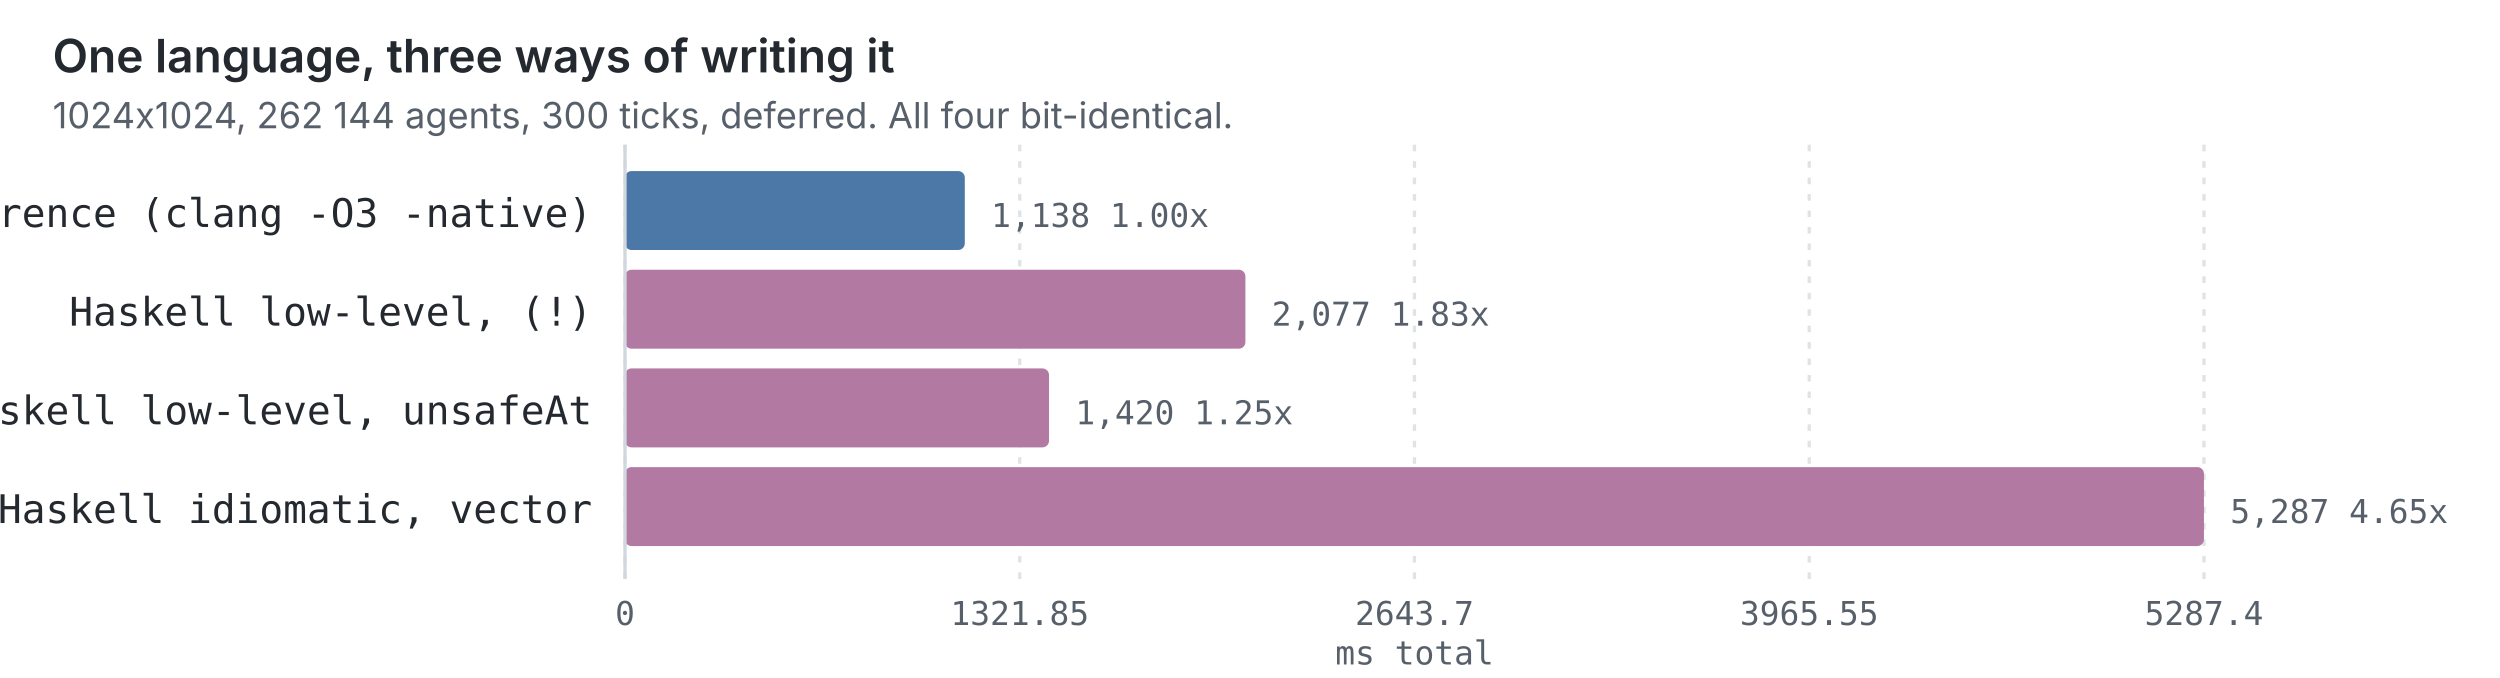
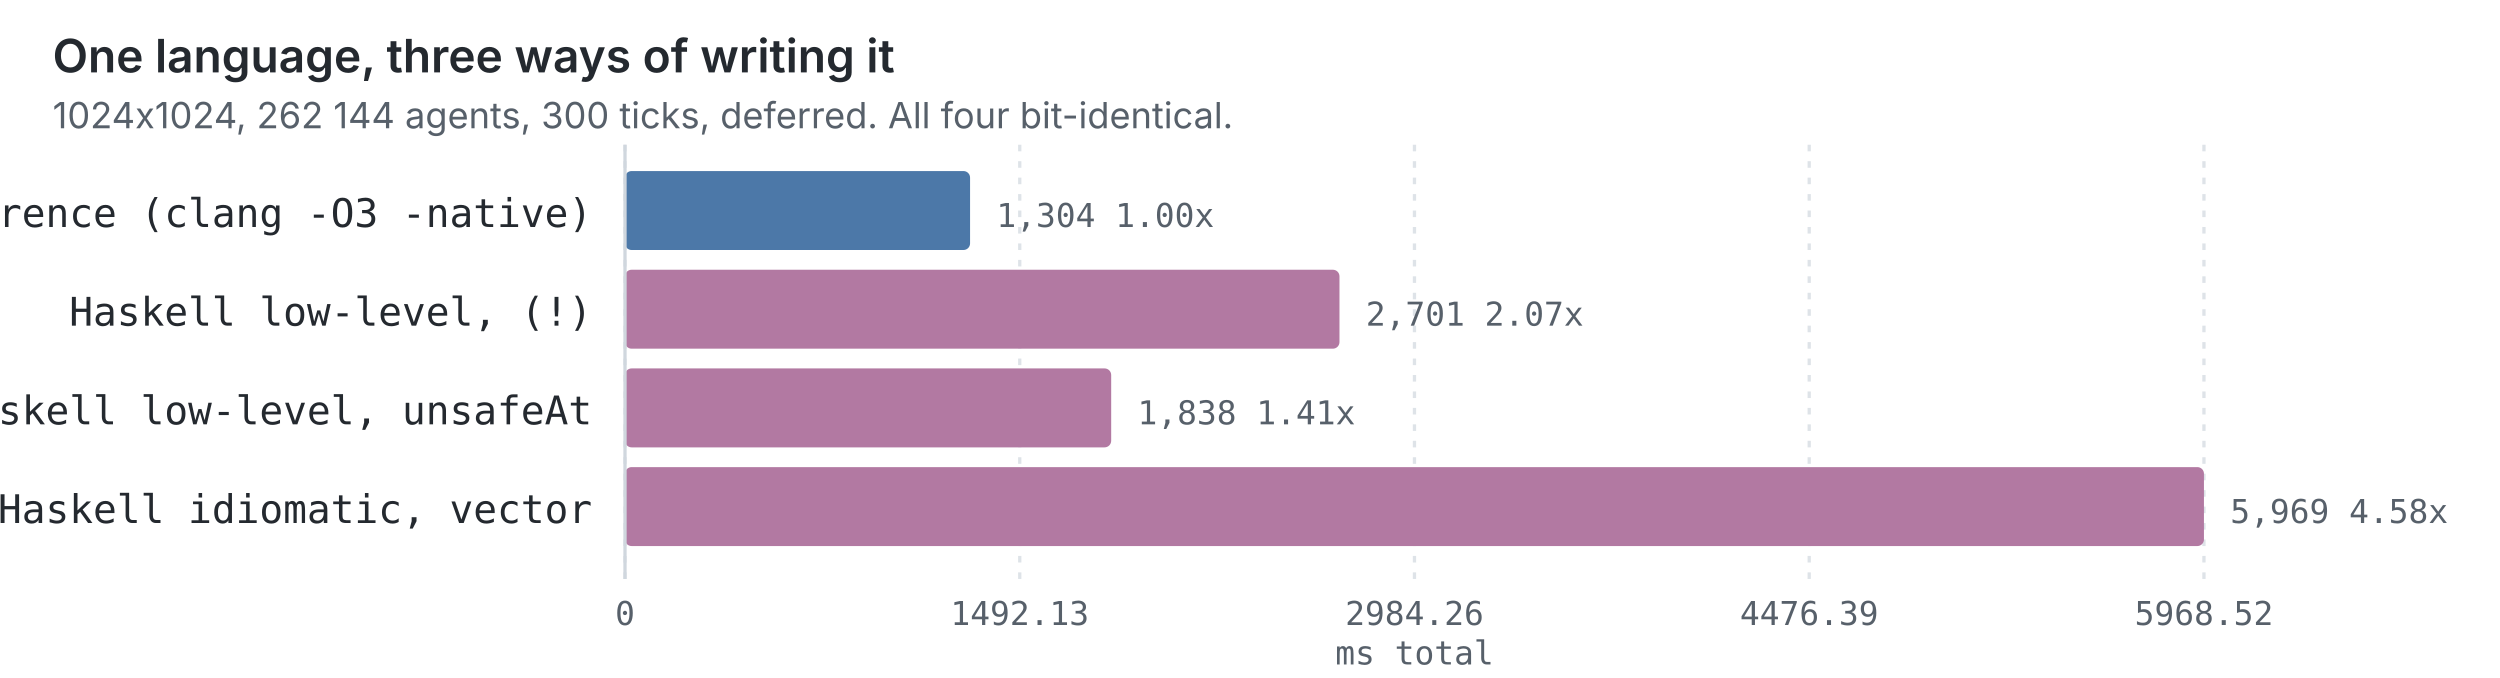
<svg xmlns="http://www.w3.org/2000/svg" viewBox="0 0 760 206" width="760" height="206" role="img" aria-label="One language, three ways of writing it">
  <style>
    .bg    { fill: none; }
    .lbl   { fill: #24292f; font: 12px ui-monospace, "SF Mono", Menlo, monospace; }
    .lbl-s { fill: #57606a; font: 10px ui-monospace, "SF Mono", Menlo, monospace; }
    .ttl   { fill: #24292f; font: 600 14px -apple-system, "Segoe UI", sans-serif; }
    .sub   { fill: #57606a; font: 11px -apple-system, "Segoe UI", sans-serif; }
    .axis  { stroke: #d0d7de; stroke-width: 1; }
    .grid  { stroke: #d0d7de; stroke-width: 1; stroke-dasharray: 2 3; opacity: .7; }
    @media (prefers-color-scheme: dark) {
      .lbl   { fill: #e6edf3; }
      .lbl-s { fill: #9198a1; }
      .ttl   { fill: #e6edf3; }
      .sub   { fill: #9198a1; }
      .axis  { stroke: #3d444d; }
      .grid  { stroke: #3d444d; }
    }
  </style>
  <text x="16" y="22" class="ttl">One language, three ways of writing it</text>
  <text x="16" y="39" class="sub">1024x1024, 262 144 agents, 300 ticks, deferred. All four bit-identical.</text>
  <line x1="190.0" y1="44" x2="190.0" y2="176" class="grid" />
  <text x="190.0" y="190" class="lbl-s" text-anchor="middle">0</text>
  <line x1="310.0" y1="44" x2="310.0" y2="176" class="grid" />
-   <text x="310.0" y="190" class="lbl-s" text-anchor="middle">1321.85</text>
+   <text x="310.0" y="190" class="lbl-s" text-anchor="middle">1492.13</text>
  <line x1="430.0" y1="44" x2="430.0" y2="176" class="grid" />
-   <text x="430.0" y="190" class="lbl-s" text-anchor="middle">2643.7</text>
+   <text x="430.0" y="190" class="lbl-s" text-anchor="middle">2984.26</text>
  <line x1="550.0" y1="44" x2="550.0" y2="176" class="grid" />
-   <text x="550.0" y="190" class="lbl-s" text-anchor="middle">3965.55</text>
+   <text x="550.0" y="190" class="lbl-s" text-anchor="middle">4476.39</text>
  <line x1="670.0" y1="44" x2="670.0" y2="176" class="grid" />
-   <text x="670.0" y="190" class="lbl-s" text-anchor="middle">5287.4</text>
+   <text x="670.0" y="190" class="lbl-s" text-anchor="middle">5968.52</text>
  <text x="430" y="202" class="lbl-s" text-anchor="middle">ms total</text>
  <text x="180" y="69" class="lbl" text-anchor="end">C reference (clang -O3 -native)</text>
-   <rect x="190" y="52" width="103.3" height="24" rx="2" fill="#4c78a8" />
-   <text x="301.3" y="69" class="lbl-s">1,138  1.00x</text>
+   <rect x="190" y="52" width="104.9" height="24" rx="2" fill="#4c78a8" />
+   <text x="302.9" y="69" class="lbl-s">1,304  1.00x</text>
  <text x="180" y="99" class="lbl" text-anchor="end">Haskell low-level, (!)</text>
-   <rect x="190" y="82" width="188.6" height="24" rx="2" fill="#b279a2" />
-   <text x="386.6" y="99" class="lbl-s">2,077  1.83x</text>
+   <rect x="190" y="82" width="217.2" height="24" rx="2" fill="#b279a2" />
+   <text x="415.2" y="99" class="lbl-s">2,701  2.07x</text>
  <text x="180" y="129" class="lbl" text-anchor="end">Haskell low-level, unsafeAt</text>
-   <rect x="190" y="112" width="128.9" height="24" rx="2" fill="#b279a2" />
-   <text x="326.9" y="129" class="lbl-s">1,420  1.25x</text>
+   <rect x="190" y="112" width="147.8" height="24" rx="2" fill="#b279a2" />
+   <text x="345.8" y="129" class="lbl-s">1,838  1.41x</text>
  <text x="180" y="159" class="lbl" text-anchor="end">Haskell idiomatic, vector</text>
  <rect x="190" y="142" width="480.0" height="24" rx="2" fill="#b279a2" />
-   <text x="678.0" y="159" class="lbl-s">5,287  4.65x</text>
+   <text x="678.0" y="159" class="lbl-s">5,969  4.58x</text>
  <line x1="190" y1="44" x2="190" y2="176" class="axis" />
</svg>
